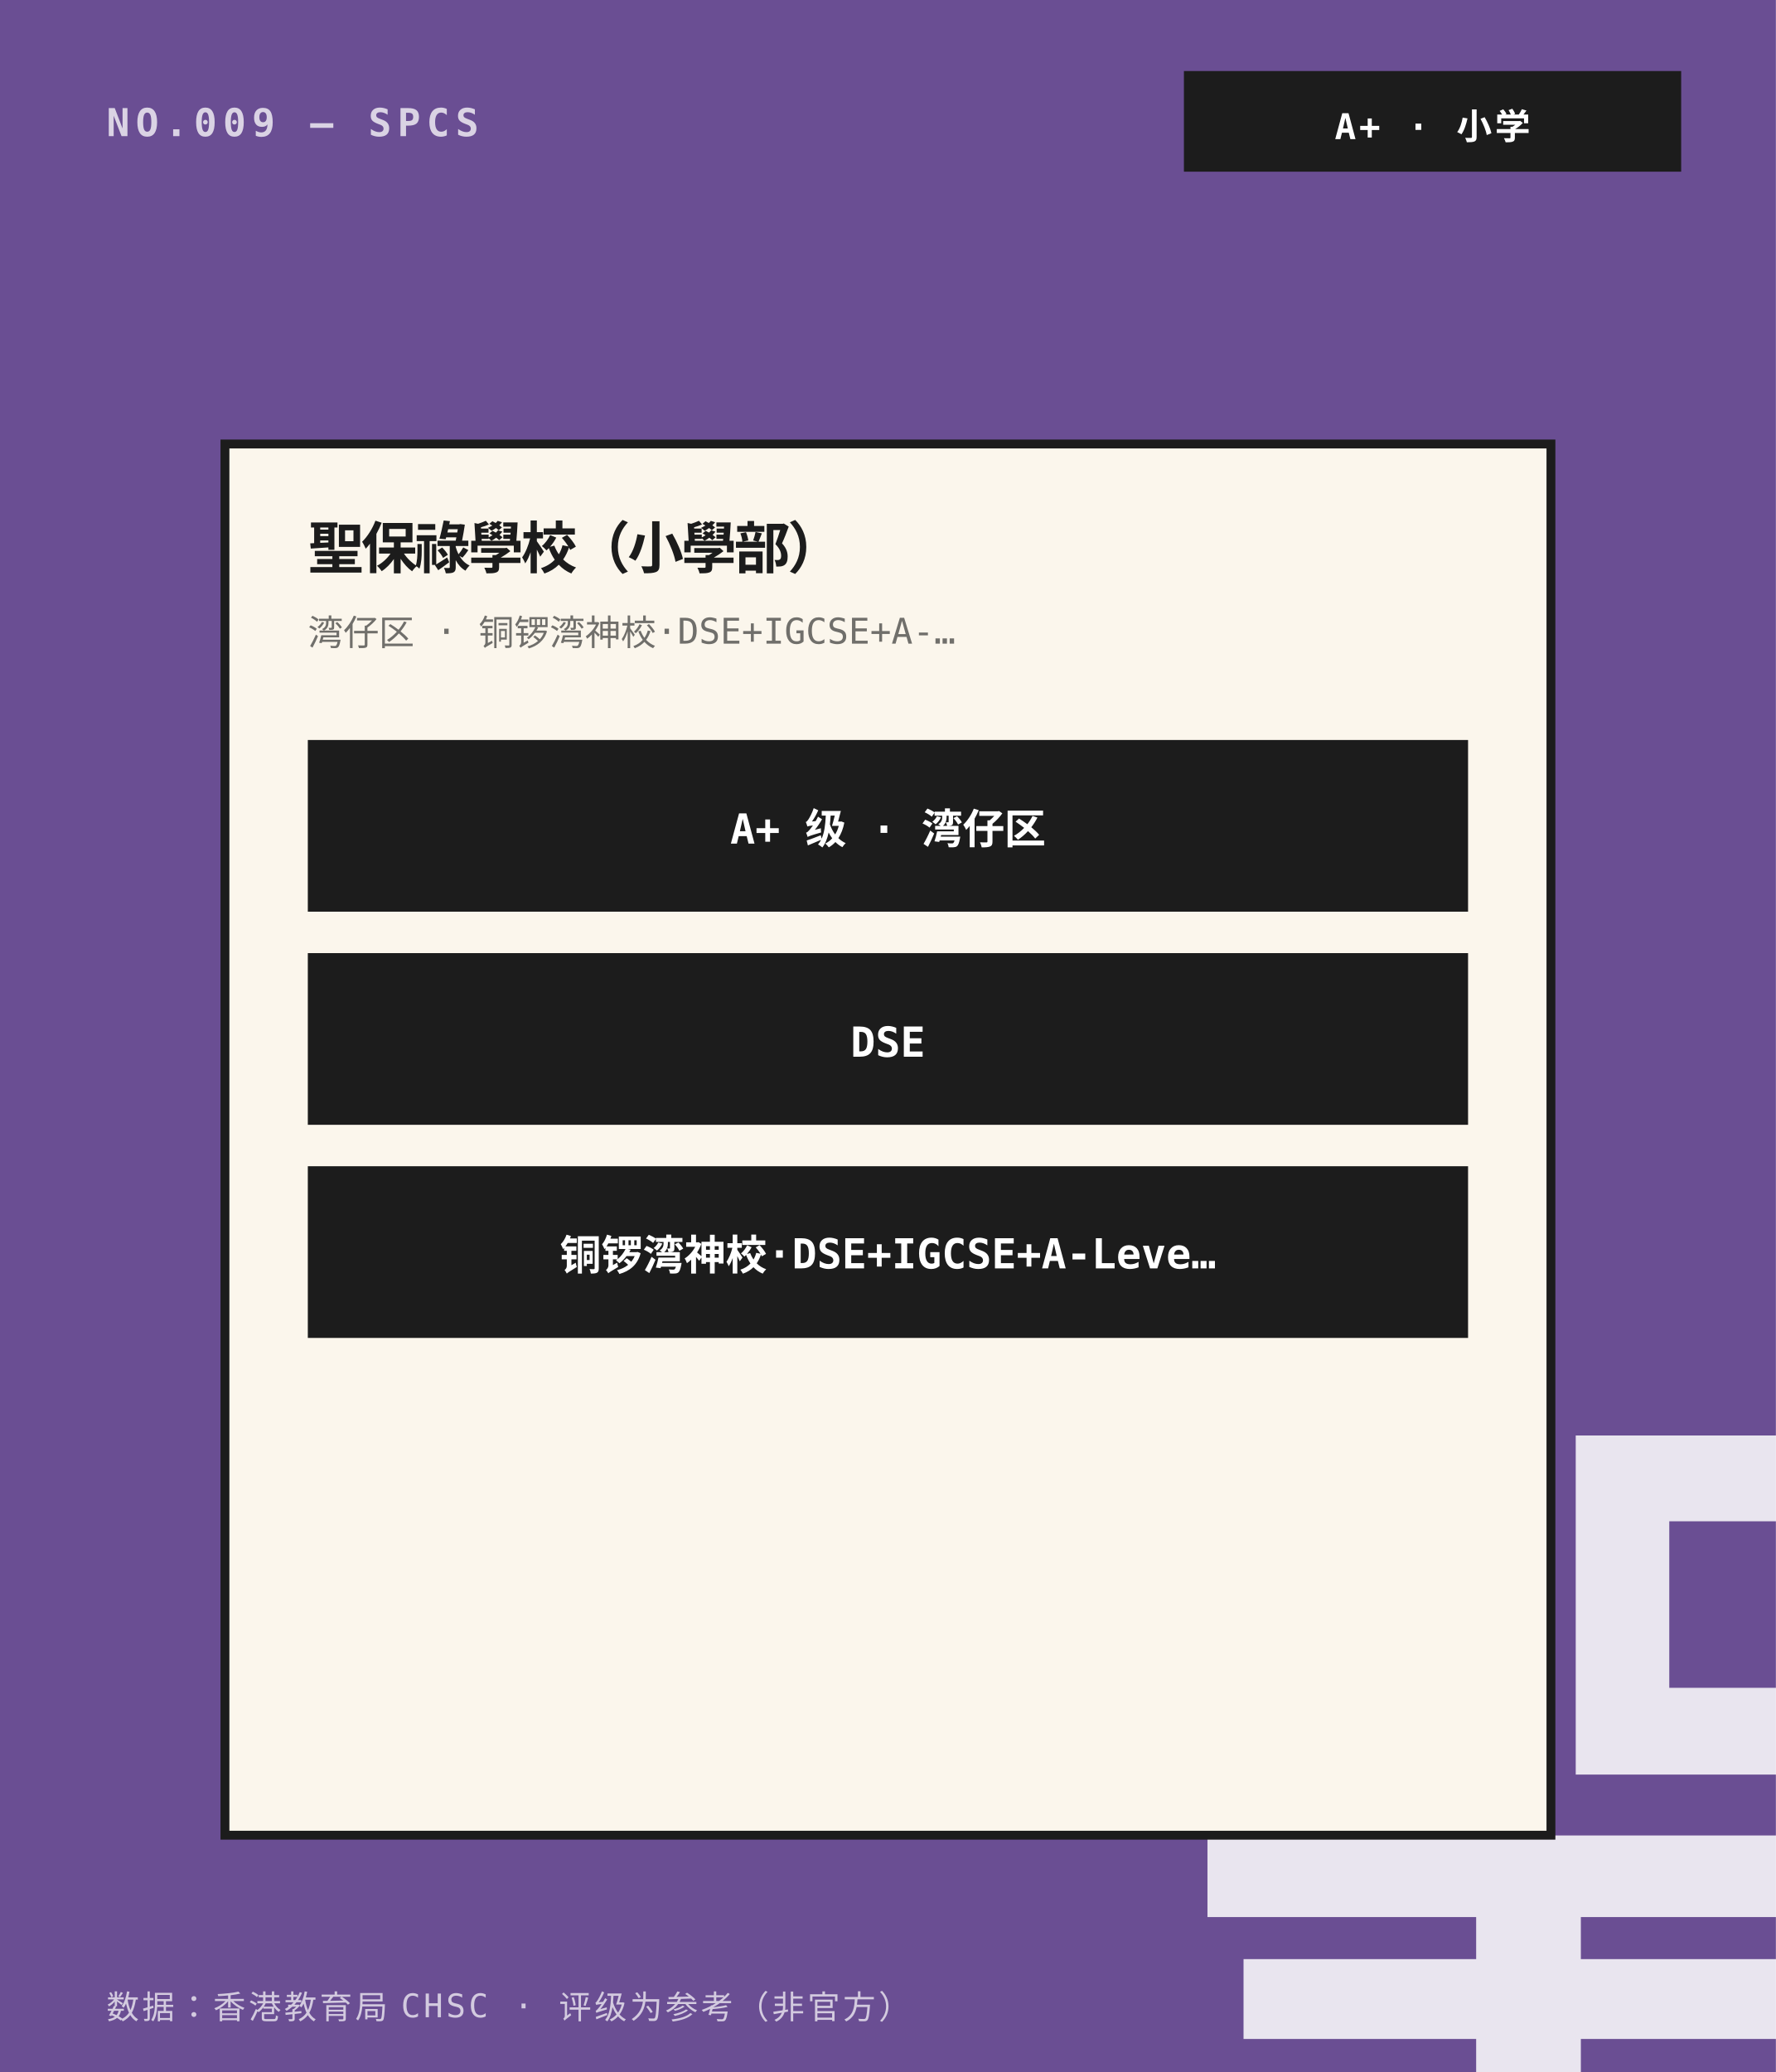
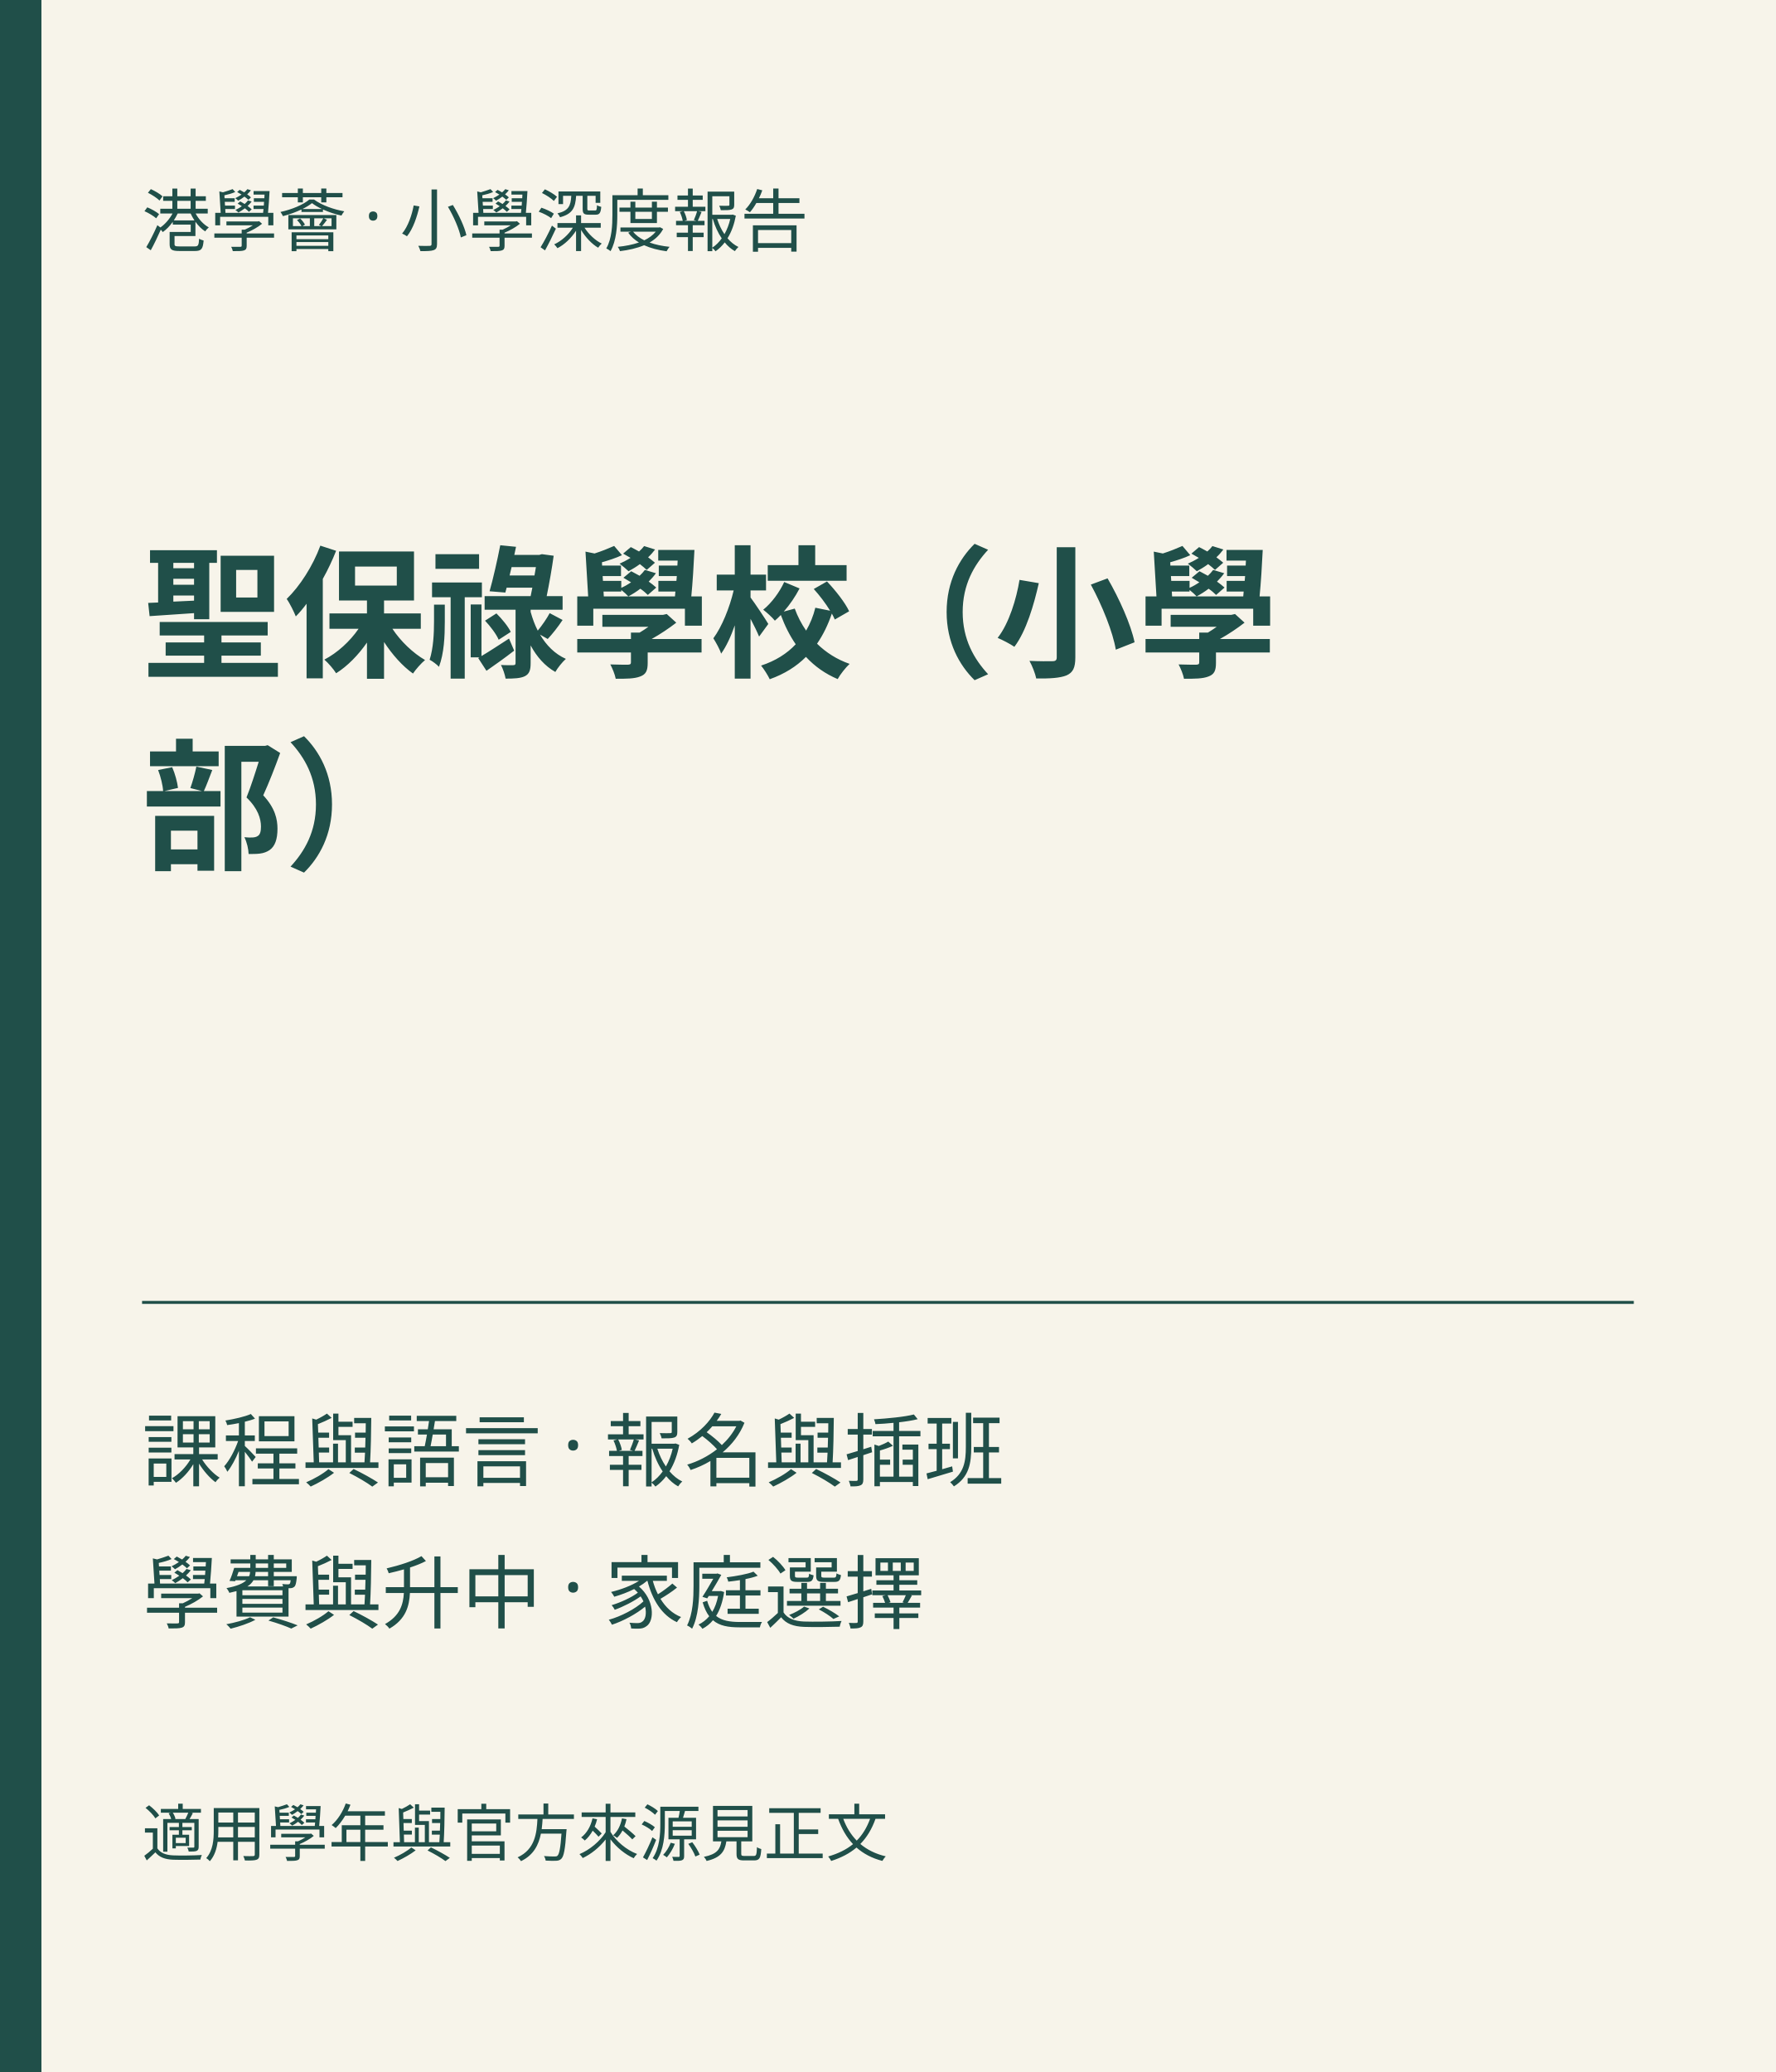
- <svg xmlns="http://www.w3.org/2000/svg" width="600" height="700" viewBox="0 0 600 700">
-   <rect width="600" height="700" fill="#6A4E93" />
-   <rect x="400" y="24" width="168" height="34" fill="#1C1C1C" />
-   <text x="484" y="47" text-anchor="middle" font-family="ui-monospace, Menlo, monospace" font-size="12" font-weight="800" fill="#FFFFFF" letter-spacing="1">A+ · 小学</text>
-   <text x="372" y="710" font-family="Georgia, 'Times New Roman', serif" font-size="290" font-weight="800" fill="rgba(255,255,255,.85)" letter-spacing="-16">聖</text>
-   <text x="36" y="46" font-family="ui-monospace, Menlo, monospace" font-size="13" font-weight="600" fill="rgba(255,255,255,.75)" letter-spacing="2">NO.009 — SPCS</text>
-   <rect x="76" y="150" width="448" height="470" fill="#FBF6EC" stroke="#1C1C1C" stroke-width="3" />
-   <text x="104" y="192" font-family="Georgia, 'Times New Roman', serif" font-size="19" font-weight="800" fill="#1C1C1C" letter-spacing="-1">聖保祿學校（小學部）</text>
-   <text x="104" y="218" font-family="ui-monospace, Menlo, monospace" font-size="12" fill="rgba(28,28,28,.62)">湾仔区 · 铜锣湾神校·DSE+IGCSE+A-…</text>
-   <rect x="104" y="250" width="392" height="58" fill="#1C1C1C" />
-   <text x="300" y="285" text-anchor="middle" font-family="ui-monospace, Menlo, monospace" font-size="14" font-weight="800" fill="#FFFFFF">A+ 级 · 湾仔区</text>
-   <rect x="104" y="322" width="392" height="58" fill="#1C1C1C" />
-   <text x="300" y="357" text-anchor="middle" font-family="ui-monospace, Menlo, monospace" font-size="14" font-weight="800" fill="#FFFFFF">DSE</text>
-   <rect x="104" y="394" width="392" height="58" fill="#1C1C1C" />
-   <text x="300" y="429" text-anchor="middle" font-family="ui-monospace, Menlo, monospace" font-size="14" font-weight="800" fill="#FFFFFF">铜锣湾神校·DSE+IGCSE+A-Leve…</text>
-   <text x="36" y="682" font-family="ui-monospace, Menlo, monospace" font-size="11" fill="rgba(255,255,255,.7)" letter-spacing="1">数据：香港教育局 CHSC · 评级为参考（非官方）</text>
+ <svg xmlns="http://www.w3.org/2000/svg" width="600" height="700">
+   <rect width="600" height="700" fill="#f7f4ea" />
+   <rect width="14" height="700" fill="#204f49" />
+   <g font-family="PingFang TC,sans-serif" fill="#204f49">
+     <text x="48" y="83" font-size="23">港學薈 · 小學深度報告</text>
+     <text x="48" y="225" font-size="48" font-weight="700">聖保祿學校（小學</text>
+     <text x="48" y="290" font-size="48" font-weight="700">部）</text>
+     <path d="M48 440H552" stroke="#204f49" />
+     <text x="48" y="500" font-size="27">課程與語言 · 報名與插班</text>
+     <text x="48" y="548" font-size="27">學費與升中 · 家庭選擇</text>
+     <text x="48" y="627" font-size="21">適用學年與官方來源見正文</text>
+   </g>
</svg>
